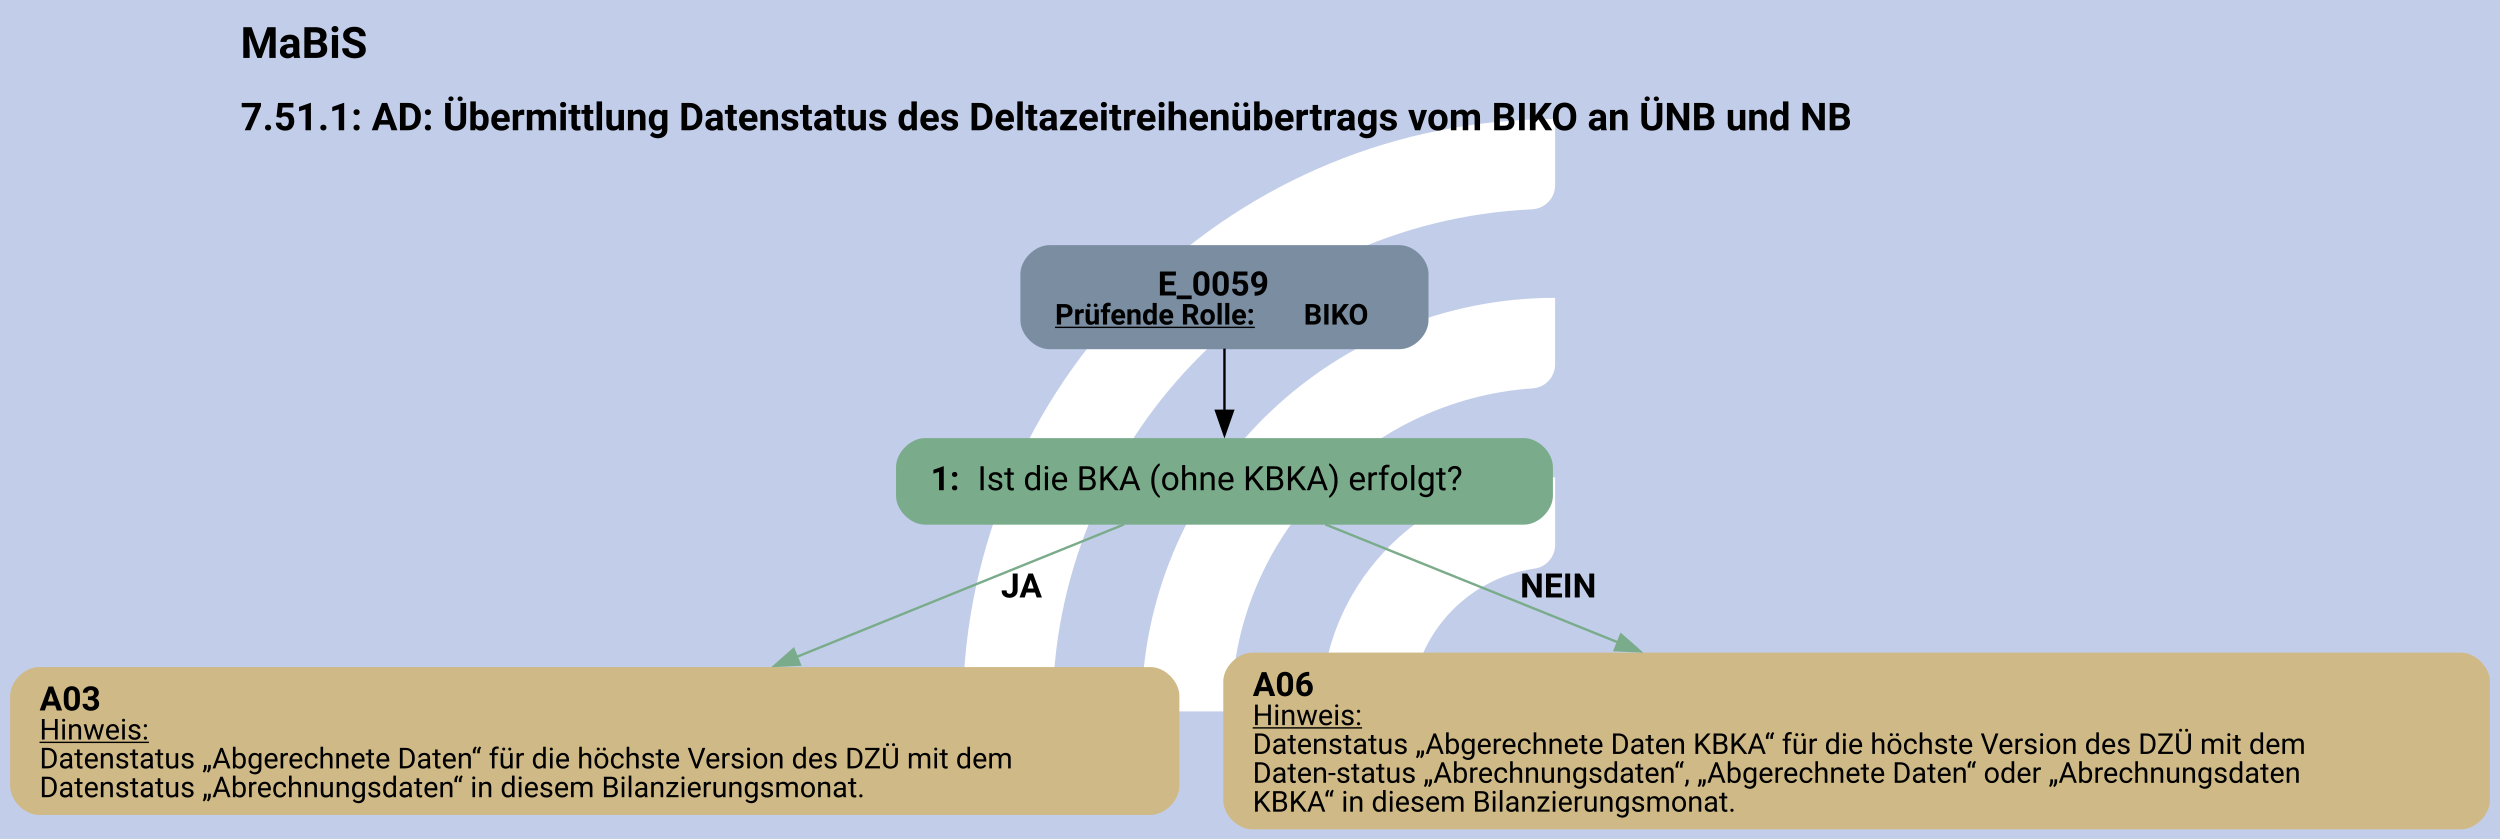
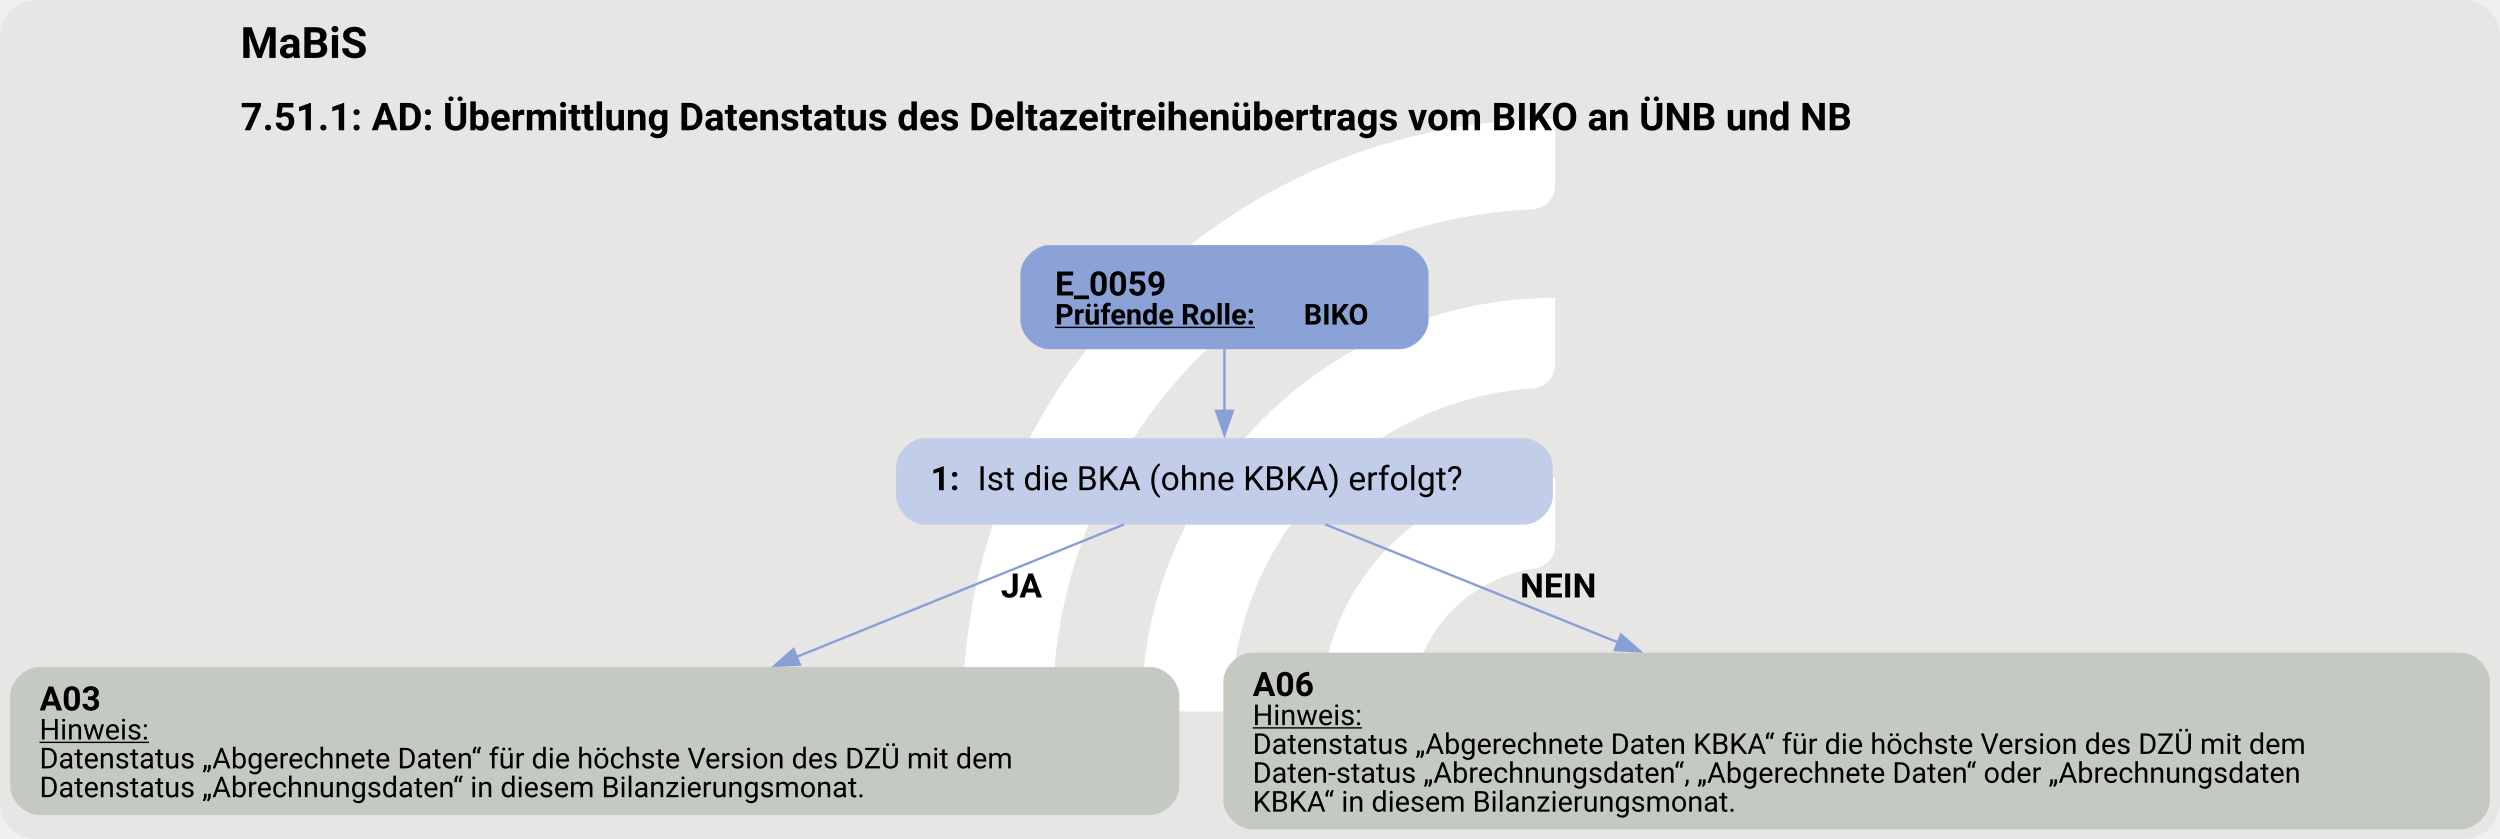
<svg xmlns="http://www.w3.org/2000/svg" version="1.1" width="1386.667px" viewBox="0 0 1386.667 465.333" height="465.333px">
  <g>
    <svg version="1.1" width="1386.667px" viewBox="0 0 1386.667 465.333" height="465.333px">
-       <polygon fill="#c2cee9" points="0,0 1386.667,0 1386.667,465.333 0,465.333" />
+       <rect fill="#e7e6e5" x="0" y="0" width="1386.667" height="465.333" rx="20" ry="20" />
      <g>
        <g transform="translate(503.5701, 46.53333) scale(1 1) translate(0, 0) scale(0.6552145 0.6552145) ">
          <defs>
            <style>.cls-1{fill:#fff;}</style>
          </defs>
          <path class="cls-1" d="M122.44,531.2h-56.1c-11,0-19.9-9.12-19.46-20.11C57.47,243.89,278.15,29.78,547.91,29.78v56.02c0,10.98-8.69,19.89-19.66,20.39-225.51,10.31-405.8,197-405.8,425Z" />
          <path class="cls-1" d="M273.78,531.2h-55.93c-11.23,0-20.09-9.48-19.43-20.69,10.74-183.44,163.39-329.39,349.48-329.39v56.26c0,10.71-8.27,19.62-18.96,20.35-142.35,9.77-255.17,128.69-255.17,273.46Z" />
          <path class="cls-1" d="M425.77,531.2h-55.45c-11.65,0-20.6-10.17-19.33-21.75,10.87-99.03,95.03-176.34,196.92-176.34v57.01c0,10.05-7.28,18.75-17.23,20.16-59.22,8.4-104.91,59.42-104.91,120.92Z" />
        </g>
        <svg width="1040pt" height="349pt" viewBox="0.00 0.00 1039.73 349.05">
          <g id="graph0" class="graph" transform="scale(1 1) rotate(0) translate(4 345.05)">
            <text text-anchor="start" x="95.87" y="-320.95" font-family="Roboto, sans-serif" font-weight="bold" font-size="18.00">MaBiS</text>
            <text text-anchor="start" x="95.87" y="-290.85" font-family="Roboto, sans-serif" font-weight="bold" font-size="16.00">7.51.1: AD: Übermittlung Datenstatus des Deltazeitreihenübertrags vom BIKO an ÜNB und NB</text>
            <g id="node1" class="node">
-               <path fill="#7a8da1" stroke="black" stroke-width="0" d="M578.14,-243.05C578.14,-243.05 432.34,-243.05 432.34,-243.05 426.34,-243.05 420.34,-237.05 420.34,-231.05 420.34,-231.05 420.34,-211.77 420.34,-211.77 420.34,-205.77 426.34,-199.77 432.34,-199.77 432.34,-199.77 578.14,-199.77 578.14,-199.77 584.14,-199.77 590.14,-205.77 590.14,-211.77 590.14,-211.77 590.14,-231.05 590.14,-231.05 590.14,-237.05 584.14,-243.05 578.14,-243.05" />
-               <text text-anchor="start" x="477.49" y="-222.11" font-family="Roboto, sans-serif" font-weight="bold" font-size="14.00">E_0059</text>
+               <path fill="#8ba2d7" stroke="black" stroke-width="0" d="M578.14,-243.05C578.14,-243.05 432.34,-243.05 432.34,-243.05 426.34,-243.05 420.34,-237.05 420.34,-231.05 420.34,-231.05 420.34,-211.77 420.34,-211.77 420.34,-205.77 426.34,-199.77 432.34,-199.77 432.34,-199.77 578.14,-199.77 578.14,-199.77 584.14,-199.77 590.14,-205.77 590.14,-211.77 590.14,-211.77 590.14,-231.05 590.14,-231.05 590.14,-237.05 584.14,-243.05 578.14,-243.05" />
+               <text text-anchor="start" x="434.74" y="-222.11" font-family="Roboto, sans-serif" font-weight="bold" font-size="14.00">E_0059</text>
              <text text-anchor="start" x="434.74" y="-210.01" font-family="Roboto, sans-serif" font-weight="bold" text-decoration="underline" font-size="12.00">Prüfende Rolle:</text>
              <text text-anchor="start" x="538.24" y="-210.01" font-family="Roboto, sans-serif" font-weight="bold" font-size="12.00"> BIKO</text>
            </g>
            <g id="node2" class="node">
-               <path fill="#7aab8a" stroke="black" stroke-width="0" d="M629.89,-162.77C629.89,-162.77 380.59,-162.77 380.59,-162.77 374.59,-162.77 368.59,-156.77 368.59,-150.77 368.59,-150.77 368.59,-138.77 368.59,-138.77 368.59,-132.77 374.59,-126.77 380.59,-126.77 380.59,-126.77 629.89,-126.77 629.89,-126.77 635.89,-126.77 641.89,-132.77 641.89,-138.77 641.89,-138.77 641.89,-150.77 641.89,-150.77 641.89,-156.77 635.89,-162.77 629.89,-162.77" />
+               <path fill="#c2cee9" stroke="black" stroke-width="0" d="M629.89,-162.77C629.89,-162.77 380.59,-162.77 380.59,-162.77 374.59,-162.77 368.59,-156.77 368.59,-150.77 368.59,-150.77 368.59,-138.77 368.59,-138.77 368.59,-132.77 374.59,-126.77 380.59,-126.77 380.59,-126.77 629.89,-126.77 629.89,-126.77 635.89,-126.77 641.89,-132.77 641.89,-138.77 641.89,-138.77 641.89,-150.77 641.89,-150.77 641.89,-156.77 635.89,-162.77 629.89,-162.77" />
              <text text-anchor="start" x="382.99" y="-141.09" font-family="Roboto, sans-serif" font-weight="bold" font-size="14.00">1: </text>
              <text text-anchor="start" x="402.49" y="-141.09" font-family="Roboto, sans-serif" font-size="14.00">Ist die BKA (ohne KBKA) erfolgt?</text>
            </g>
            <g id="edge1" class="edge">
-               <path fill="none" stroke="black" d="M505.24,-200.01C505.24,-191.94 505.24,-182.53 505.24,-173.84" />
-               <polygon fill="black" stroke="black" points="508.74,-174.13 505.24,-164.13 501.74,-174.13 508.74,-174.13" />
+               <path fill="none" stroke="#88a0d6" d="M505.24,-200.01C505.24,-191.94 505.24,-182.53 505.24,-173.84" />
+               <polygon fill="#88a0d6" stroke="#88a0d6" points="508.74,-174.13 505.24,-164.13 501.74,-174.13 508.74,-174.13" />
            </g>
            <g id="node3" class="node">
-               <path fill="#cfb986" stroke="black" stroke-width="0" d="M474.48,-67.52C474.48,-67.52 12,-67.52 12,-67.52 6,-67.52 0,-61.52 0,-55.52 0,-55.52 0,-18 0,-18 0,-12 6,-6 12,-6 12,-6 474.48,-6 474.48,-6 480.48,-6 486.48,-12 486.48,-18 486.48,-18 486.48,-55.52 486.48,-55.52 486.48,-61.52 480.48,-67.52 474.48,-67.52" />
+               <path fill="#c4cac1" stroke="black" stroke-width="0" d="M474.48,-67.52C474.48,-67.52 12,-67.52 12,-67.52 6,-67.52 0,-61.52 0,-55.52 0,-55.52 0,-18 0,-18 0,-12 6,-6 12,-6 12,-6 474.48,-6 474.48,-6 480.48,-6 486.48,-12 486.48,-18 486.48,-18 486.48,-55.52 486.48,-55.52 486.48,-61.52 480.48,-67.52 474.48,-67.52" />
              <text text-anchor="start" x="12.24" y="-49.46" font-family="Roboto, sans-serif" font-weight="bold" font-size="14.00">A03</text>
              <text text-anchor="start" x="12.24" y="-37.36" font-family="Roboto, sans-serif" text-decoration="underline" font-size="12.00">Hinweis:</text>
              <text text-anchor="start" x="12.24" y="-25.36" font-family="Roboto, sans-serif" font-size="12.00">Datenstatus „Abgerechnete Daten“ für die höchste Version des DZÜ mit dem</text>
              <text text-anchor="start" x="12.24" y="-13.36" font-family="Roboto, sans-serif" font-size="12.00">Datenstatus „Abrechnungsdaten“ in diesem Bilanzierungsmonat.</text>
            </g>
            <g id="edge2" class="edge">
-               <path fill="none" stroke="#7aab8a" d="M463.44,-126.86C426.84,-112.05 372.57,-90.09 327.07,-71.68" />
-               <polygon fill="#7aab8a" stroke="#7aab8a" points="328.59,-68.52 318.01,-68.01 325.96,-75.01 328.59,-68.52" />
+               <path fill="none" stroke="#88a0d6" d="M463.44,-126.86C426.84,-112.05 372.57,-90.09 327.07,-71.68" />
+               <polygon fill="#88a0d6" stroke="#88a0d6" points="328.59,-68.52 318.01,-68.01 325.96,-75.01 328.59,-68.52" />
              <text text-anchor="start" x="412.24" y="-96.47" font-family="Roboto, sans-serif" font-weight="bold" font-size="14.00">JA</text>
            </g>
            <g id="node4" class="node">
-               <path fill="#cfb986" stroke="black" stroke-width="0" d="M1019.73,-73.52C1019.73,-73.52 516.75,-73.52 516.75,-73.52 510.75,-73.52 504.75,-67.52 504.75,-61.52 504.75,-61.52 504.75,-12 504.75,-12 504.75,-6 510.75,0 516.75,0 516.75,0 1019.73,0 1019.73,0 1025.73,0 1031.73,-6 1031.73,-12 1031.73,-12 1031.73,-61.52 1031.73,-61.52 1031.73,-67.52 1025.73,-73.52 1019.73,-73.52" />
+               <path fill="#c4cac1" stroke="black" stroke-width="0" d="M1019.73,-73.52C1019.73,-73.52 516.75,-73.52 516.75,-73.52 510.75,-73.52 504.75,-67.52 504.75,-61.52 504.75,-61.52 504.75,-12 504.75,-12 504.75,-6 510.75,0 516.75,0 516.75,0 1019.73,0 1019.73,0 1025.73,0 1031.73,-6 1031.73,-12 1031.73,-12 1031.73,-61.52 1031.73,-61.52 1031.73,-67.52 1025.73,-73.52 1019.73,-73.52" />
              <text text-anchor="start" x="516.99" y="-55.46" font-family="Roboto, sans-serif" font-weight="bold" font-size="14.00">A06</text>
              <text text-anchor="start" x="516.99" y="-43.36" font-family="Roboto, sans-serif" text-decoration="underline" font-size="12.00">Hinweis:</text>
              <text text-anchor="start" x="516.99" y="-31.36" font-family="Roboto, sans-serif" font-size="12.00">Datenstatus „Abgerechnete Daten KBKA“ für die höchste Version des DZÜ mit dem</text>
              <text text-anchor="start" x="516.99" y="-19.36" font-family="Roboto, sans-serif" font-size="12.00">Daten-status „Abrechnungsdaten“, „Abgerechnete Daten“ oder „Abrechnungsdaten</text>
              <text text-anchor="start" x="516.99" y="-7.36" font-family="Roboto, sans-serif" font-size="12.00">KBKA“ in diesem Bilanzierungsmonat.</text>
            </g>
            <g id="edge3" class="edge">
-               <path fill="none" stroke="#7aab8a" d="M547.2,-126.86C579.96,-113.65 626.83,-94.76 668.99,-77.77" />
-               <polygon fill="#7aab8a" stroke="#7aab8a" points="670.22,-81.04 678.19,-74.06 667.6,-74.55 670.22,-81.04" />
+               <path fill="none" stroke="#88a0d6" d="M547.2,-126.86C579.96,-113.65 626.83,-94.76 668.99,-77.77" />
+               <polygon fill="#88a0d6" stroke="#88a0d6" points="670.22,-81.04 678.19,-74.06 667.6,-74.55 670.22,-81.04" />
              <text text-anchor="start" x="628.24" y="-96.47" font-family="Roboto, sans-serif" font-weight="bold" font-size="14.00">NEIN</text>
            </g>
          </g>
        </svg>
      </g>
    </svg>
  </g>
</svg>
